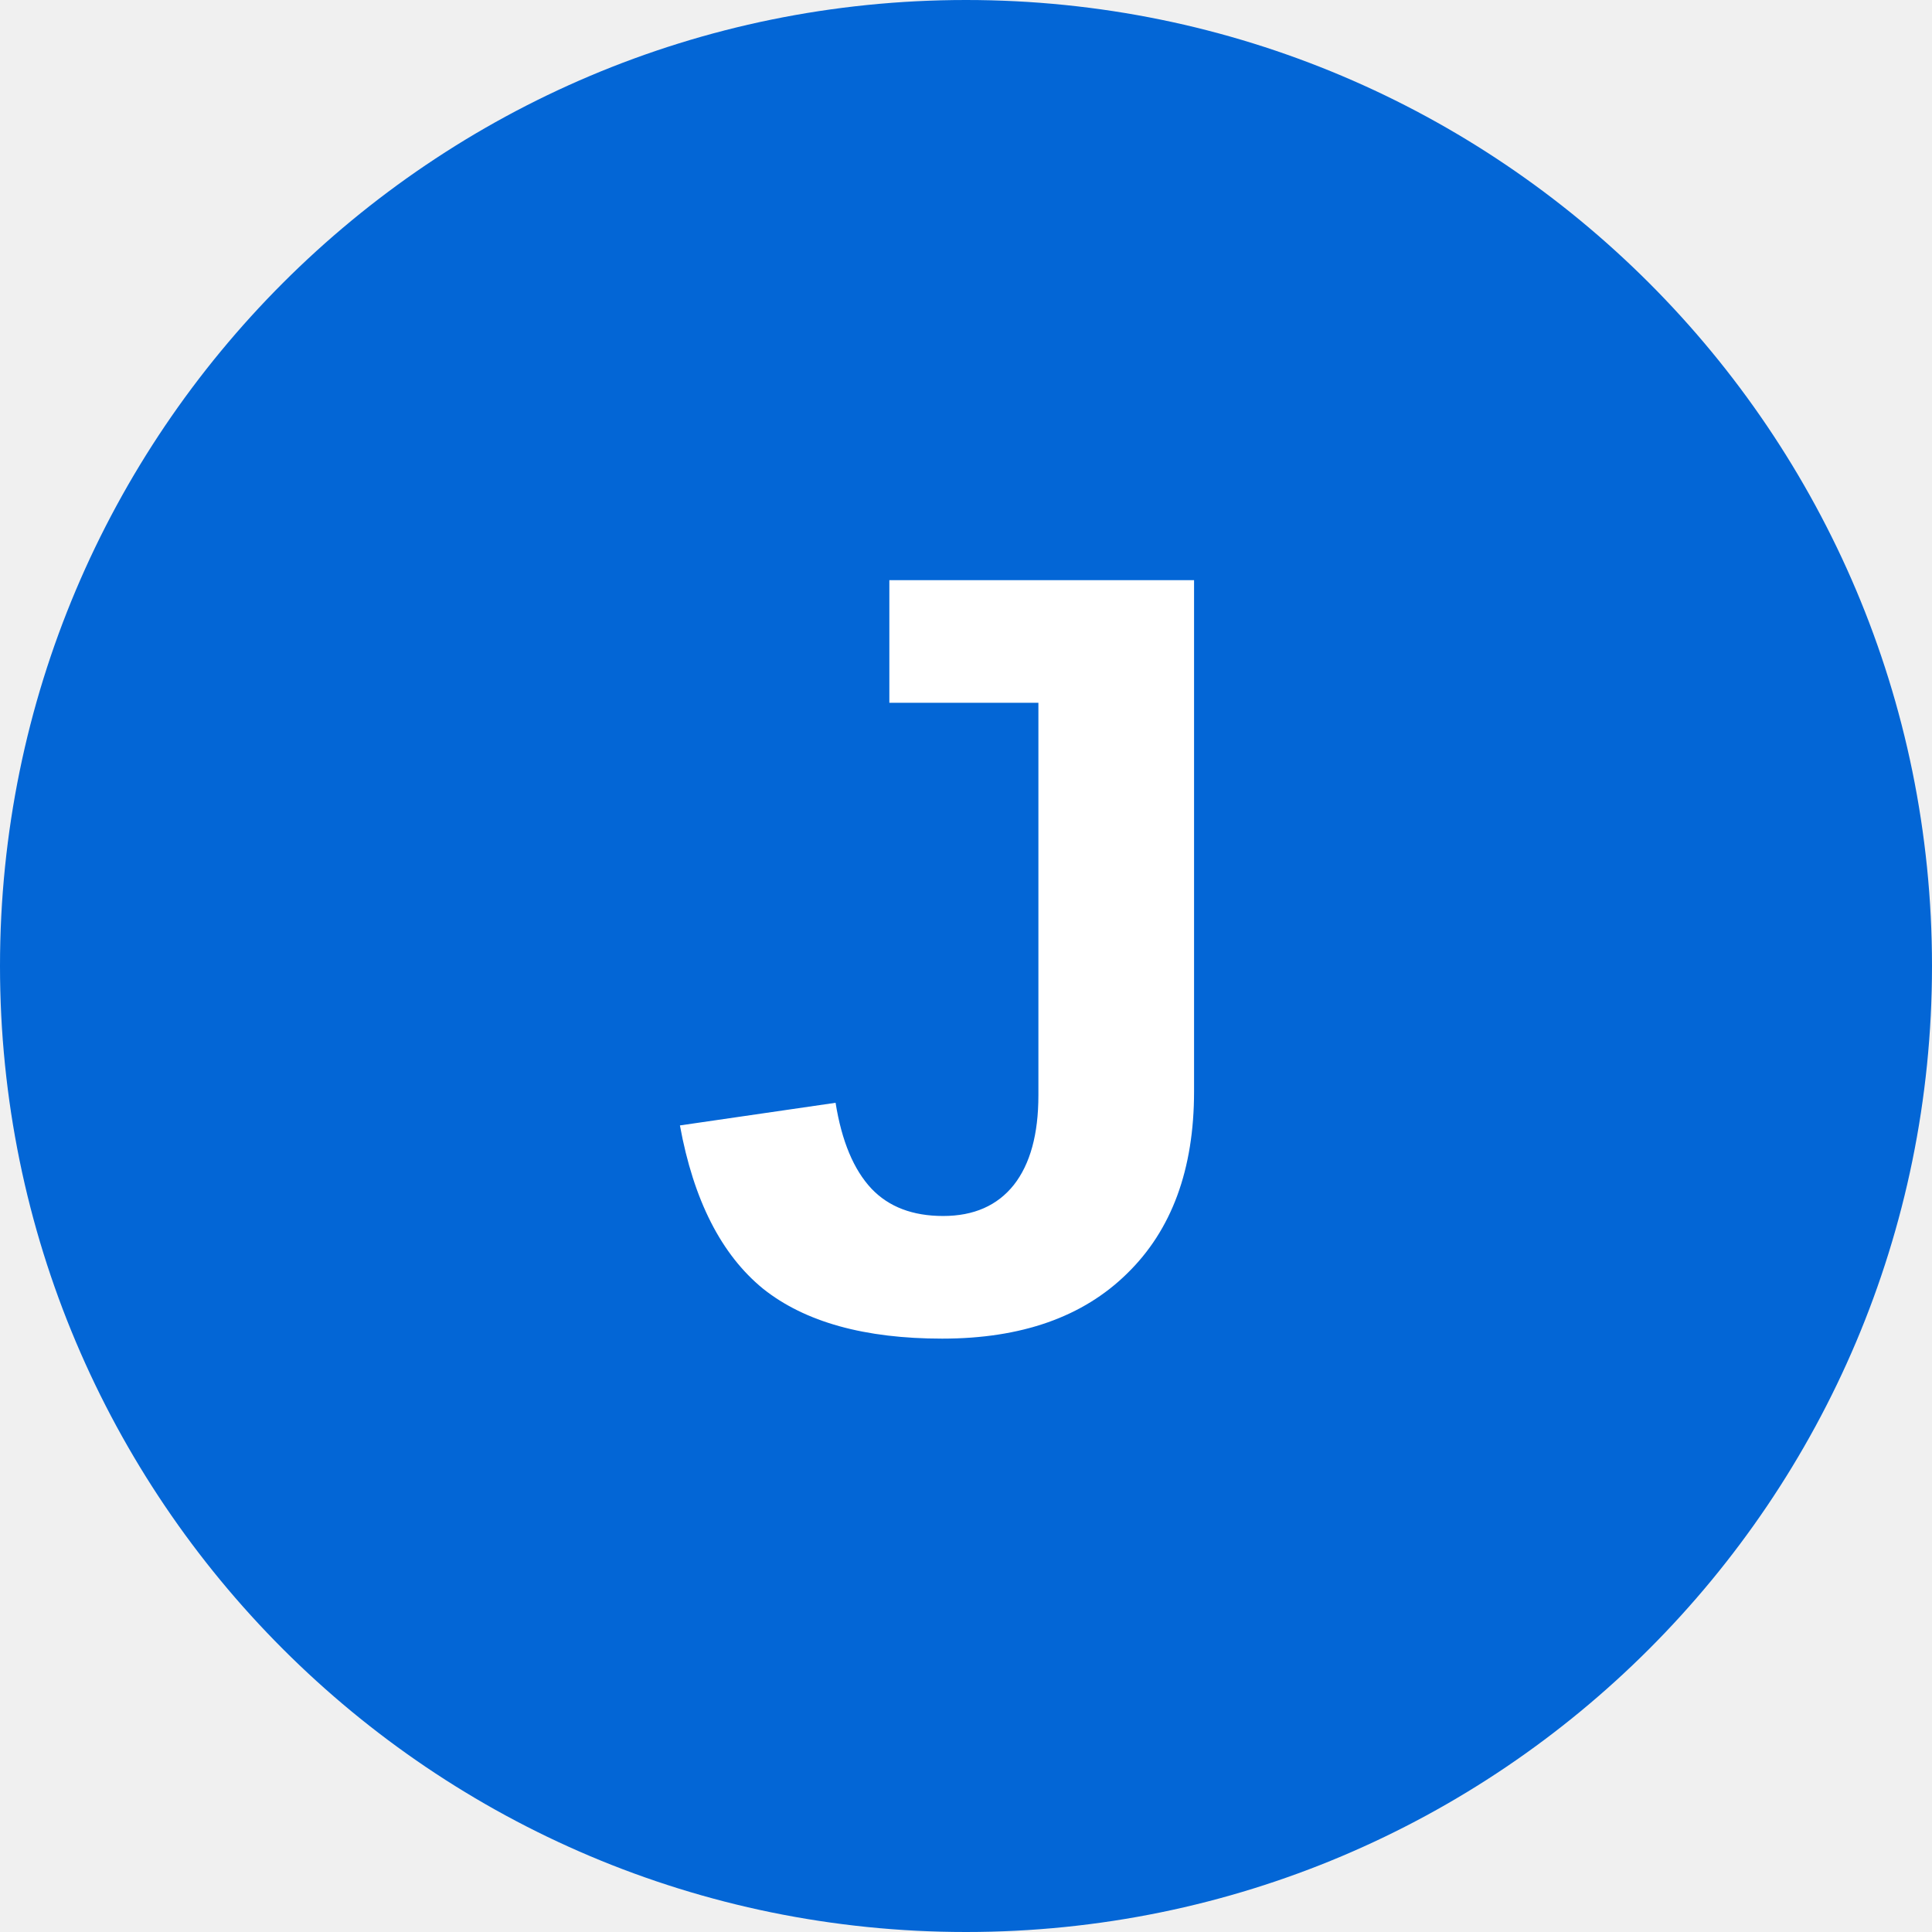
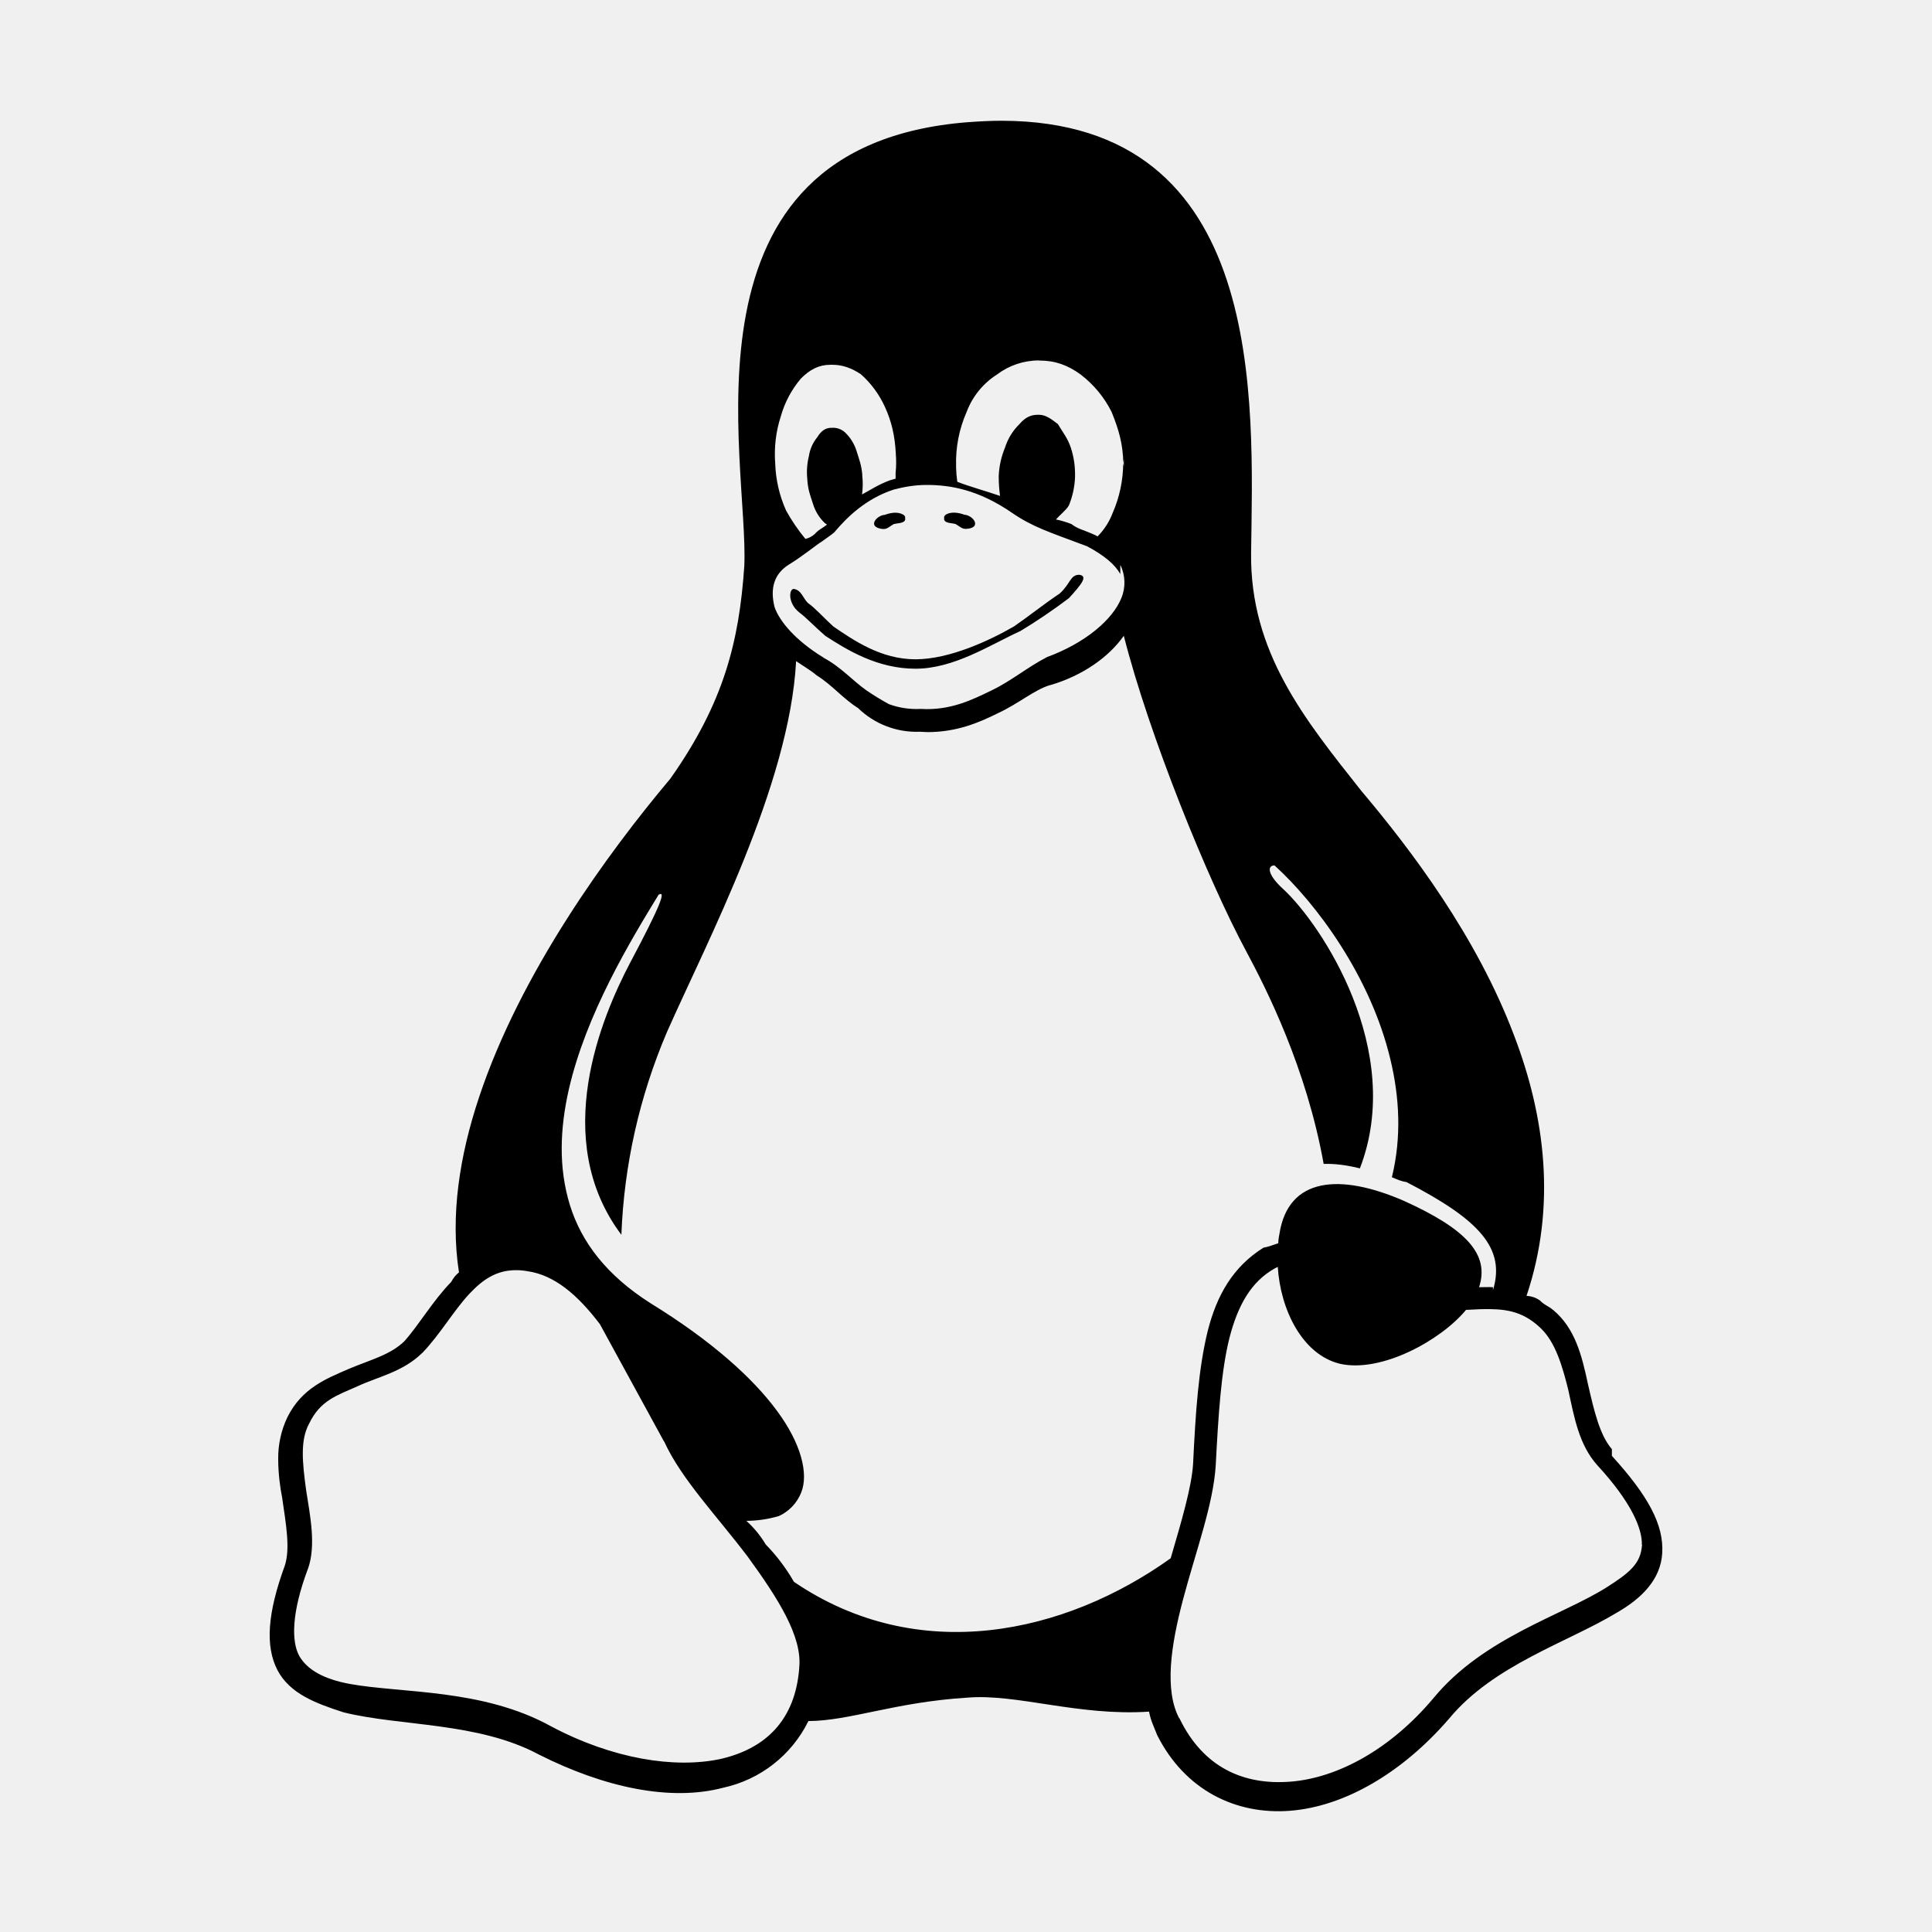
- <svg xmlns="http://www.w3.org/2000/svg" width="32px" height="32px" viewBox="0 0 32 32" version="1.1">
-   <circle cx="16" cy="16" r="16" fill="#0366d6" />
-   <text x="16" y="22" font-family="Arial" font-size="18" font-weight="bold" fill="white" text-anchor="middle">J</text>
+ <svg xmlns="http://www.w3.org/2000/svg" width="800px" height="800px" viewBox="0 0 16 16" fill="none">
+   <path fill="#000000" d="M8.294 1c-.09 0-.184.005-.28.012-2.465.194-1.811 2.804-1.85 3.674-.043.637-.174 1.14-.612 1.762-.516.613-1.24 1.604-1.584 2.637-.162.485-.24.982-.167 1.452a.247.247 0 00-.064.079c-.152.156-.263.35-.387.49-.116.115-.283.155-.465.232-.183.08-.384.157-.504.397a.78.78 0 00-.077.351c0 .116.016.234.032.313.034.233.068.425.023.566-.145.396-.163.668-.062.865.102.195.313.275.549.351.472.117 1.114.079 1.618.35.54.272 1.088.39 1.526.274.307-.067.566-.27.705-.552.342-.001.717-.157 1.318-.194.408-.034.918.155 1.503.116.015.078.037.116.067.194l.001.002c.229.454.65.66 1.1.625.45-.035.928-.313 1.316-.762.368-.446.982-.632 1.387-.877.203-.116.367-.273.379-.497.013-.234-.117-.473-.417-.803v-.056l-.002-.002c-.099-.117-.145-.312-.197-.54-.05-.234-.106-.459-.287-.61h-.001c-.035-.032-.072-.04-.11-.08a.208.208 0 00-.11-.037c.25-.745.153-1.487-.102-2.154-.31-.823-.854-1.54-1.269-2.032-.464-.587-.919-1.142-.91-1.965.016-1.255.138-3.578-2.067-3.581zm.309 1.986h.007c.125 0 .231.036.34.116a.89.89 0 01.256.31c.062.152.093.268.097.423 0-.012.004-.023.004-.035v.061a.05.05 0 01-.003-.012l-.002-.014c-.001.142-.03.282-.087.412a.556.556 0 01-.125.195.415.415 0 00-.051-.024c-.06-.027-.115-.038-.166-.078a.765.765 0 00-.128-.038c.03-.035.085-.078.107-.116a.69.69 0 00.051-.234V3.94a.706.706 0 00-.035-.233c-.027-.079-.06-.117-.107-.195-.05-.038-.098-.077-.156-.077h-.01c-.054 0-.102.018-.152.077a.467.467 0 00-.12.195.688.688 0 00-.052.234v.01c0 .053.004.105.011.156-.112-.039-.255-.078-.354-.117a.954.954 0 01-.01-.117V3.86a1.034 1.034 0 01.087-.448.63.63 0 01.251-.31.575.575 0 01.347-.117zm-1.728.035h.02c.084 0 .158.028.234.078a.806.806 0 01.2.272c.053.116.082.233.09.389v.002a.856.856 0 01-.002.155v.047l-.048.014c-.089.032-.16.079-.23.117a.633.633 0 00.002-.156V3.93c-.007-.078-.023-.117-.047-.194a.358.358 0 00-.097-.156.145.145 0 00-.107-.037h-.012c-.042.003-.076.023-.109.077a.322.322 0 00-.07.157.55.55 0 00-.013.193v.008c.007.08.021.117.047.195a.363.363 0 00.096.157c.006.005.012.01.02.014-.04.033-.068.04-.102.079a.177.177 0 01-.077.04 1.53 1.53 0 01-.16-.235 1.034 1.034 0 01-.09-.389c-.01-.132.005-.264.046-.39a.834.834 0 01.165-.312c.075-.077.152-.116.244-.116zm.799.995c.194 0 .428.038.71.233.17.116.304.157.613.273h.002c.149.079.236.155.279.232v-.076a.333.333 0 01.009.274c-.072.18-.301.375-.62.491v.001c-.156.08-.292.195-.452.272-.161.078-.343.17-.59.155a.664.664 0 01-.262-.039 2.077 2.077 0 01-.188-.115c-.113-.079-.211-.194-.357-.271v-.003h-.003c-.233-.144-.359-.299-.4-.414-.04-.157-.003-.275.113-.35.13-.08.221-.159.282-.197.06-.043.083-.059.102-.076h.001v-.002c.099-.117.255-.274.49-.35.08-.021.171-.038.272-.038h-.001zm1.633 1.25c.21.826.698 2.026 1.012 2.609.167.311.5.967.643 1.764.091-.003.193.01.3.037.376-.975-.319-2.022-.636-2.314-.128-.116-.135-.195-.071-.195.344.312.796.917.96 1.608.075.312.093.644.012.974.039.017.079.035.12.04.601.311.824.547.717.896v-.025c-.035-.002-.07 0-.105 0h-.01c.089-.272-.106-.481-.62-.714-.534-.233-.96-.196-1.033.271-.005.025-.008.039-.01.079-.04.013-.082.03-.123.037-.25.157-.386.39-.462.693-.076.31-.1.674-.12 1.09v.002c-.011.195-.099.489-.186.787-.875.626-2.088.897-3.12.195a1.543 1.543 0 00-.234-.31.846.846 0 00-.16-.195.963.963 0 00.27-.04.359.359 0 00.184-.194c.063-.156 0-.407-.201-.678-.201-.273-.543-.58-1.043-.888-.368-.233-.575-.507-.671-.814-.096-.312-.083-.633-.009-.96.143-.624.51-1.23.743-1.611.063-.038.022.078-.238.568-.23.438-.665 1.456-.07 2.248.022-.578.15-1.146.377-1.678.329-.745 1.016-2.044 1.07-3.073.029.021.127.08.17.118.126.078.22.194.343.271a.694.694 0 00.511.196l.065.003c.24 0 .425-.078.581-.156.17-.078.304-.195.432-.233h.003c.272-.08.487-.235.609-.409zm1.275 5.225c.021.35.2.726.514.803.343.078.837-.194 1.045-.446l.123-.006c.184-.004.337.006.494.156l.002.002c.121.116.178.31.228.511.05.233.09.455.239.622.283.307.376.528.37.665l.003-.004v.01l-.002-.007c-.009.153-.108.231-.29.347-.368.234-1.02.416-1.434.916-.36.43-.8.665-1.188.695-.387.03-.721-.117-.918-.524l-.003-.002c-.122-.233-.07-.597.033-.985.103-.39.25-.784.27-1.107.022-.417.044-.779.114-1.058.07-.271.18-.465.374-.574l.026-.013v-.001zm-6.308.028h.006a.53.53 0 01.091.009c.22.032.412.194.597.438l.53.97.003.003c.141.31.44.62.693.955.253.348.45.66.425.915v.004c-.033.434-.28.67-.656.755-.376.079-.887 0-1.397-.27-.565-.314-1.235-.274-1.667-.352-.215-.039-.355-.117-.421-.233-.064-.117-.066-.352.071-.718v-.002l.002-.002c.068-.195.017-.439-.016-.652-.032-.234-.049-.414.025-.549.093-.194.23-.233.402-.31.172-.08.374-.118.534-.275h.001c.15-.157.26-.351.39-.49.11-.117.222-.196.387-.196zM8.45 5.226c-.254.117-.551.312-.868.312-.316 0-.566-.155-.747-.272-.09-.078-.163-.156-.217-.195-.096-.078-.084-.194-.044-.194.064.01.076.078.117.117.056.038.125.116.21.194.17.116.396.272.68.272.283 0 .615-.156.816-.272.114-.078.26-.194.378-.272.09-.08.087-.156.163-.156.074.01.02.078-.086.194-.13.098-.264.189-.403.273zm-.631-.923V4.29c-.004-.012.007-.024.017-.03.043-.024.105-.015.151.003.037 0 .094.04.088.079-.004.029-.05.038-.079.038-.032 0-.054-.025-.082-.04-.03-.01-.085-.004-.095-.037zm-.322 0c-.011.034-.066.028-.097.038-.027.015-.05.04-.081.04-.03 0-.076-.012-.08-.04-.005-.038.052-.077.088-.077.047-.018.107-.028.151-.003.011.005.021.017.018.029v.012h.001z" />
</svg>
